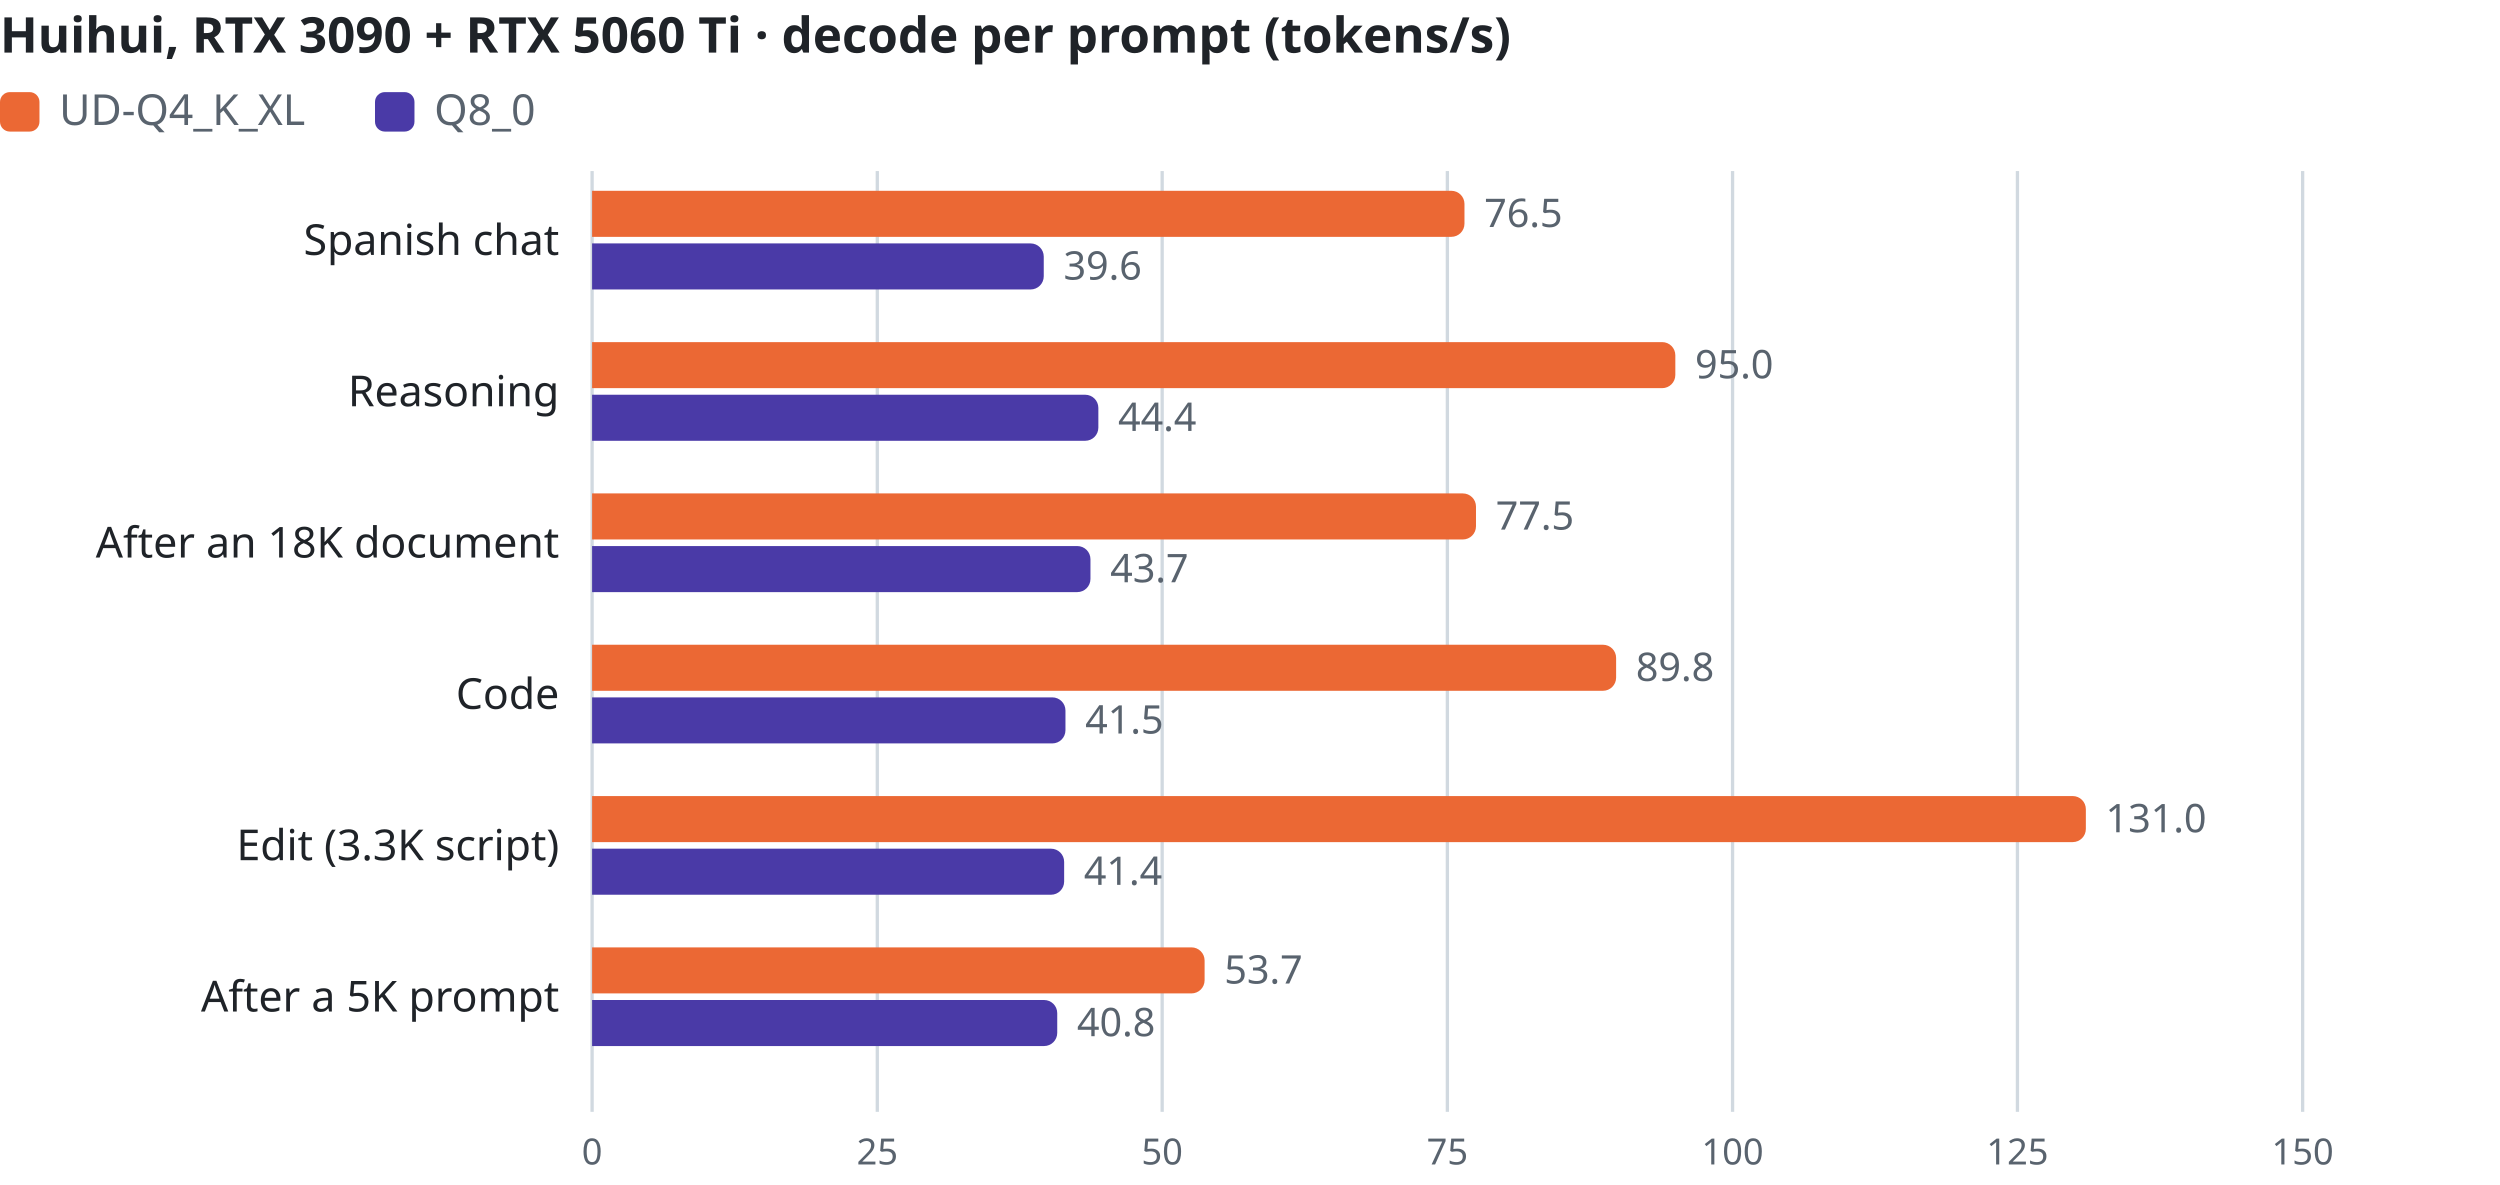
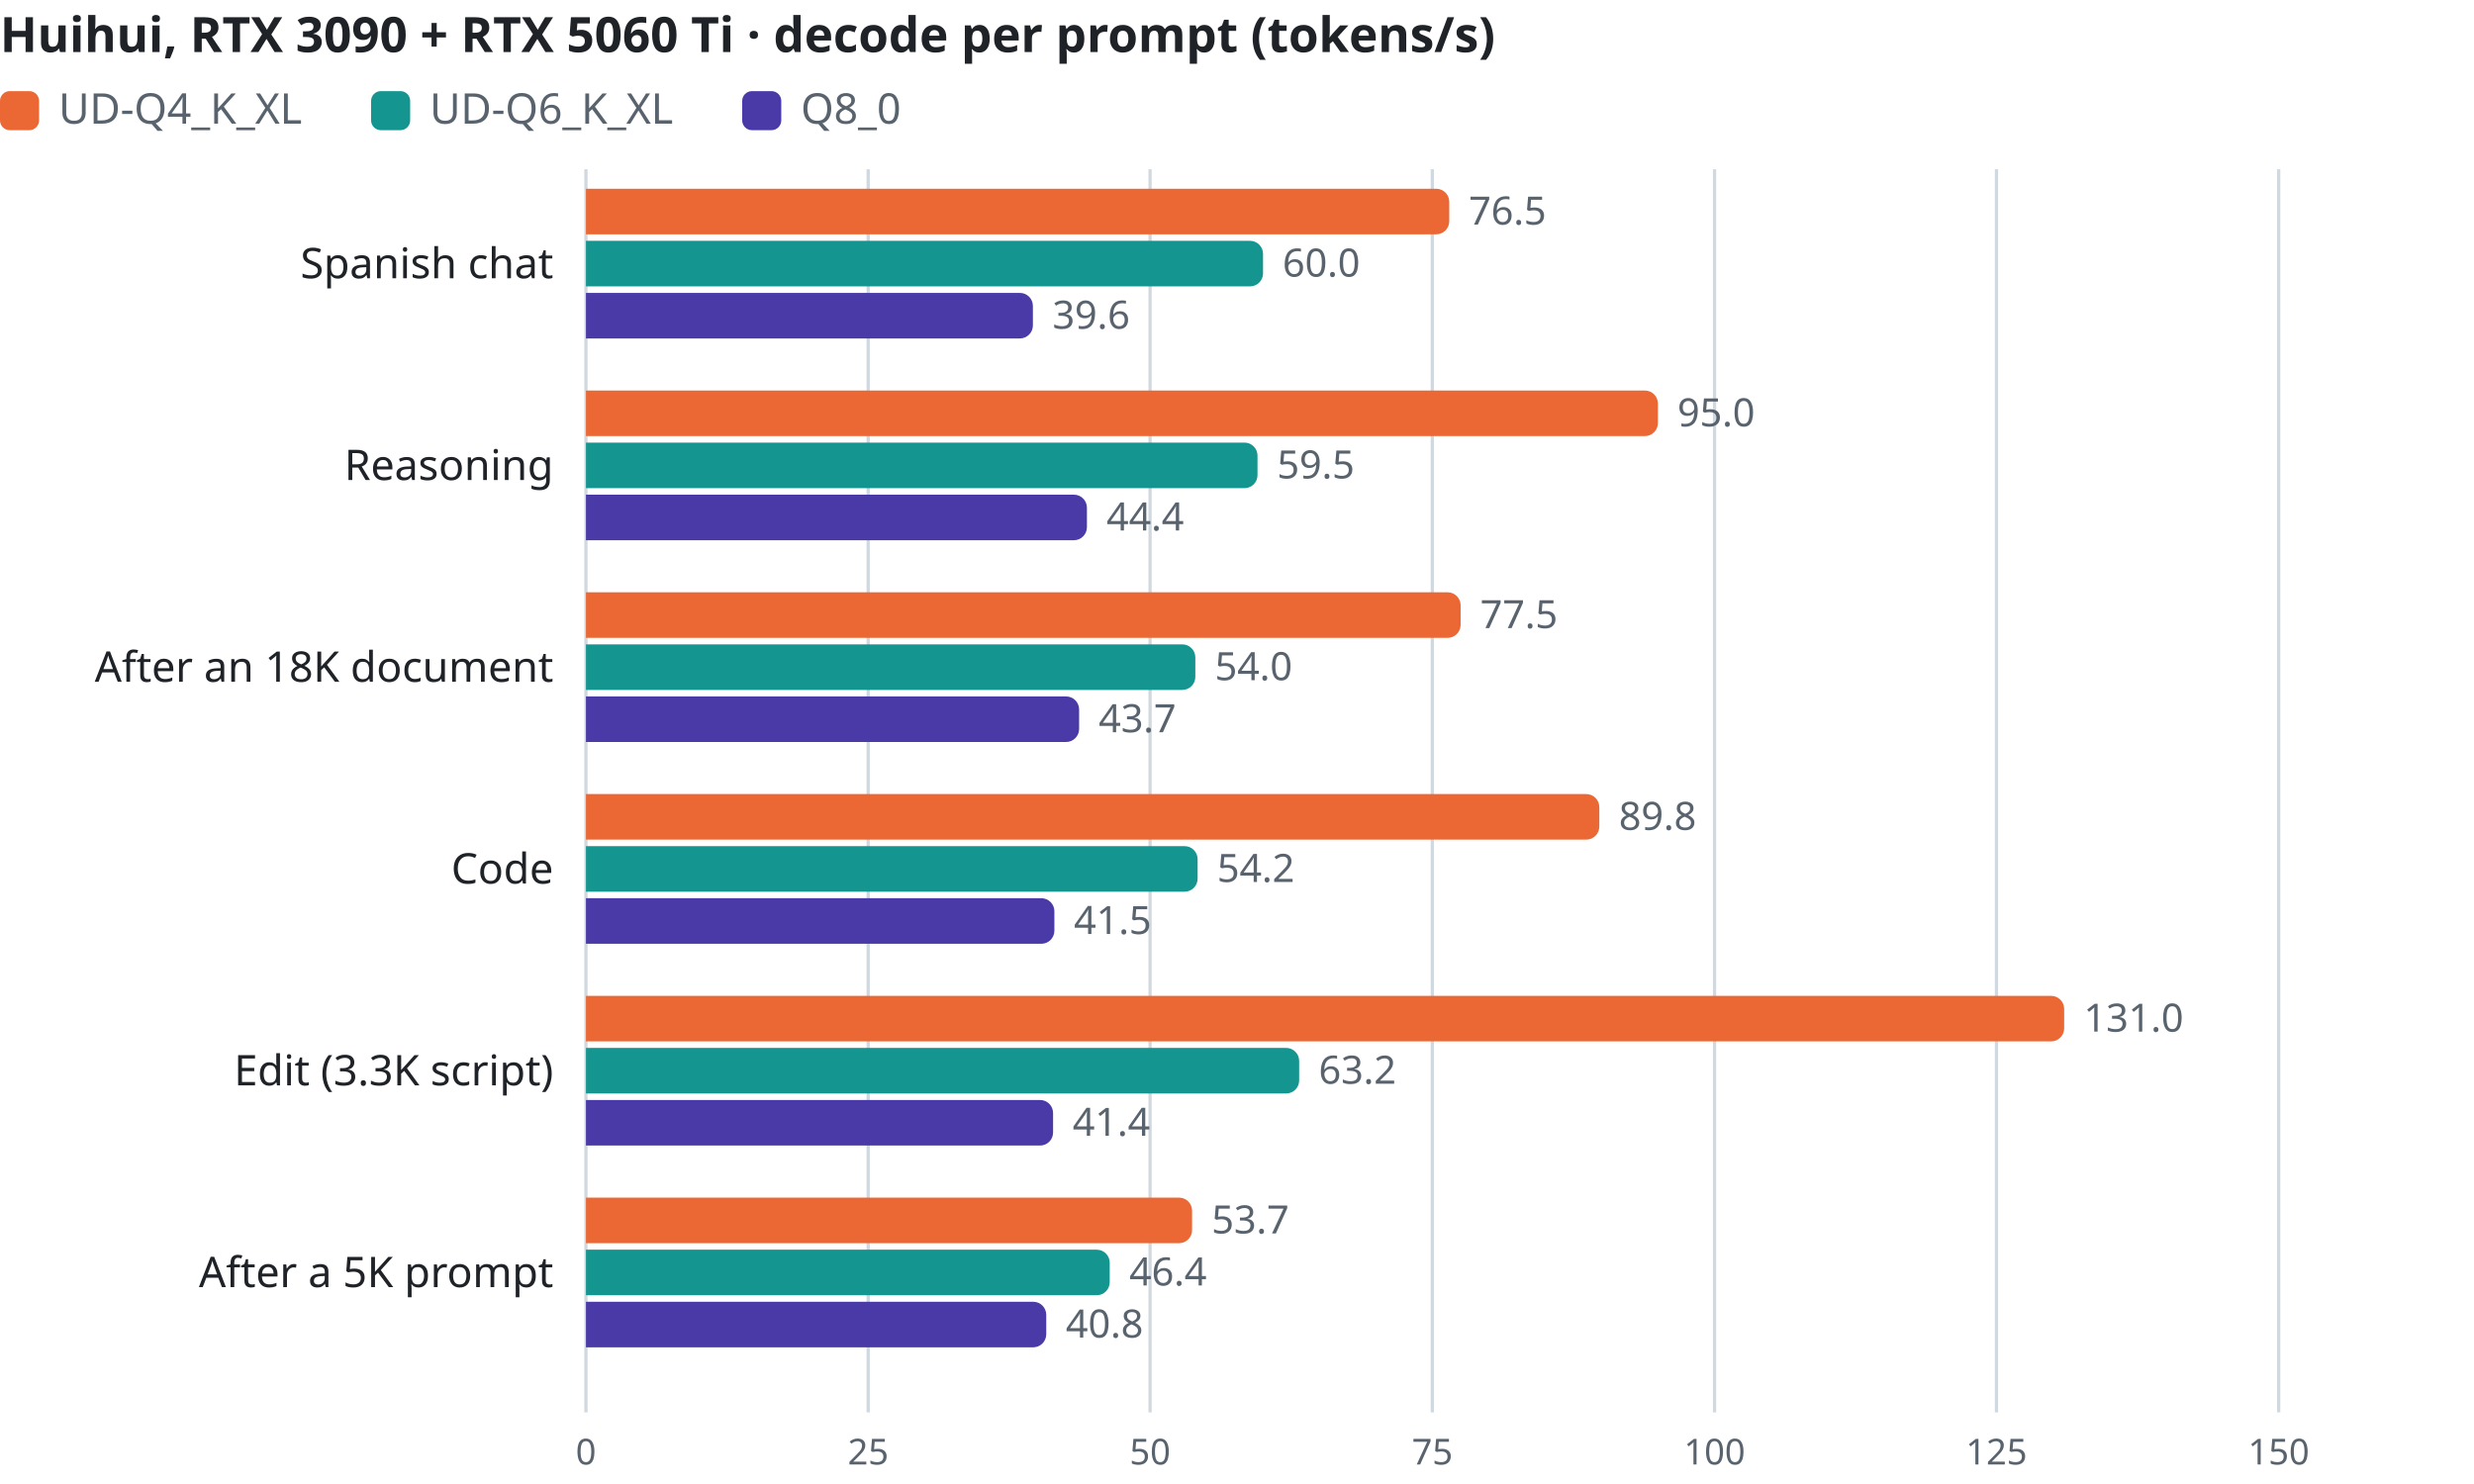
- <svg xmlns="http://www.w3.org/2000/svg" width="760" height="360" viewBox="0 0 760 360" role="img" aria-label="Huihui decode per prompt on both cards: UD-Q4_K_XL vs Q8_0" font-family="-apple-system,BlinkMacSystemFont,'Segoe UI','Noto Sans',Helvetica,Arial,sans-serif">
+ <svg xmlns="http://www.w3.org/2000/svg" width="760" height="456" viewBox="0 0 760 456" role="img" aria-label="Huihui decode per prompt on both cards: UD-Q4_K_XL, UD-Q6_K_XL and Q8_0" font-family="-apple-system,BlinkMacSystemFont,'Segoe UI','Noto Sans',Helvetica,Arial,sans-serif">
  <text x="0" y="16" font-size="15" font-weight="600" fill="#1f2328">Huihui, RTX 3090 + RTX 5060 Ti · decode per prompt (tokens/s)</text>
  <rect x="0" y="28" width="12" height="12" rx="3" fill="#eb6834" />
  <text x="18" y="38" font-size="13" fill="#59636e">UD-Q4_K_XL</text>
-   <rect x="114.0" y="28" width="12" height="12" rx="3" fill="#4a3aa7" />
-   <text x="132.0" y="38" font-size="13" fill="#59636e">Q8_0</text>
-   <line x1="180.0" y1="52" x2="180.0" y2="338" stroke="#d1d9e0" stroke-width="1" />
-   <text x="180.0" y="354" font-size="11" fill="#59636e" text-anchor="middle">0</text>
-   <line x1="266.7" y1="52" x2="266.7" y2="338" stroke="#d1d9e0" stroke-width="1" />
-   <text x="266.7" y="354" font-size="11" fill="#59636e" text-anchor="middle">25</text>
-   <line x1="353.3" y1="52" x2="353.3" y2="338" stroke="#d1d9e0" stroke-width="1" />
-   <text x="353.3" y="354" font-size="11" fill="#59636e" text-anchor="middle">50</text>
-   <line x1="440.0" y1="52" x2="440.0" y2="338" stroke="#d1d9e0" stroke-width="1" />
-   <text x="440.0" y="354" font-size="11" fill="#59636e" text-anchor="middle">75</text>
-   <line x1="526.7" y1="52" x2="526.7" y2="338" stroke="#d1d9e0" stroke-width="1" />
-   <text x="526.7" y="354" font-size="11" fill="#59636e" text-anchor="middle">100</text>
-   <line x1="613.3" y1="52" x2="613.3" y2="338" stroke="#d1d9e0" stroke-width="1" />
-   <text x="613.3" y="354" font-size="11" fill="#59636e" text-anchor="middle">125</text>
-   <line x1="700.0" y1="52" x2="700.0" y2="338" stroke="#d1d9e0" stroke-width="1" />
-   <text x="700.0" y="354" font-size="11" fill="#59636e" text-anchor="middle">150</text>
-   <text x="170" y="77.5" font-size="13" fill="#1f2328" text-anchor="end">Spanish chat</text>
+   <rect x="114.0" y="28" width="12" height="12" rx="3" fill="#14958f" />
+   <text x="132.0" y="38" font-size="13" fill="#59636e">UD-Q6_K_XL</text>
+   <rect x="228.0" y="28" width="12" height="12" rx="3" fill="#4a3aa7" />
+   <text x="246.0" y="38" font-size="13" fill="#59636e">Q8_0</text>
+   <line x1="180.0" y1="52" x2="180.0" y2="434" stroke="#d1d9e0" stroke-width="1" />
+   <text x="180.0" y="450" font-size="11" fill="#59636e" text-anchor="middle">0</text>
+   <line x1="266.7" y1="52" x2="266.7" y2="434" stroke="#d1d9e0" stroke-width="1" />
+   <text x="266.7" y="450" font-size="11" fill="#59636e" text-anchor="middle">25</text>
+   <line x1="353.3" y1="52" x2="353.3" y2="434" stroke="#d1d9e0" stroke-width="1" />
+   <text x="353.3" y="450" font-size="11" fill="#59636e" text-anchor="middle">50</text>
+   <line x1="440.0" y1="52" x2="440.0" y2="434" stroke="#d1d9e0" stroke-width="1" />
+   <text x="440.0" y="450" font-size="11" fill="#59636e" text-anchor="middle">75</text>
+   <line x1="526.7" y1="52" x2="526.7" y2="434" stroke="#d1d9e0" stroke-width="1" />
+   <text x="526.7" y="450" font-size="11" fill="#59636e" text-anchor="middle">100</text>
+   <line x1="613.3" y1="52" x2="613.3" y2="434" stroke="#d1d9e0" stroke-width="1" />
+   <text x="613.3" y="450" font-size="11" fill="#59636e" text-anchor="middle">125</text>
+   <line x1="700.0" y1="52" x2="700.0" y2="434" stroke="#d1d9e0" stroke-width="1" />
+   <text x="700.0" y="450" font-size="11" fill="#59636e" text-anchor="middle">150</text>
+   <text x="170" y="85.5" font-size="13" fill="#1f2328" text-anchor="end">Spanish chat</text>
  <path d="M180.0,58.0 h261.2 a4,4 0 0 1 4,4 v6.0 a4,4 0 0 1 -4,4 h-261.2 z" fill="#eb6834" />
  <text x="451.2" y="69" font-size="12" fill="#59636e">76.5</text>
-   <path d="M180.0,74.0 h133.3 a4,4 0 0 1 4,4 v6.0 a4,4 0 0 1 -4,4 h-133.3 z" fill="#4a3aa7" />
-   <text x="323.3" y="85" font-size="12" fill="#59636e">39.6</text>
-   <text x="170" y="123.5" font-size="13" fill="#1f2328" text-anchor="end">Reasoning</text>
-   <path d="M180.0,104.0 h325.3 a4,4 0 0 1 4,4 v6.0 a4,4 0 0 1 -4,4 h-325.3 z" fill="#eb6834" />
-   <text x="515.3" y="115" font-size="12" fill="#59636e">95.0</text>
-   <path d="M180.0,120.0 h149.9 a4,4 0 0 1 4,4 v6.0 a4,4 0 0 1 -4,4 h-149.9 z" fill="#4a3aa7" />
-   <text x="339.9" y="131" font-size="12" fill="#59636e">44.4</text>
-   <text x="170" y="169.5" font-size="13" fill="#1f2328" text-anchor="end">After an 18K document</text>
-   <path d="M180.0,150.0 h264.7 a4,4 0 0 1 4,4 v6.0 a4,4 0 0 1 -4,4 h-264.7 z" fill="#eb6834" />
-   <text x="454.7" y="161" font-size="12" fill="#59636e">77.5</text>
-   <path d="M180.0,166.0 h147.5 a4,4 0 0 1 4,4 v6.0 a4,4 0 0 1 -4,4 h-147.5 z" fill="#4a3aa7" />
-   <text x="337.5" y="177" font-size="12" fill="#59636e">43.7</text>
-   <text x="170" y="215.5" font-size="13" fill="#1f2328" text-anchor="end">Code</text>
-   <path d="M180.0,196.0 h307.3 a4,4 0 0 1 4,4 v6.0 a4,4 0 0 1 -4,4 h-307.3 z" fill="#eb6834" />
-   <text x="497.3" y="207" font-size="12" fill="#59636e">89.8</text>
-   <path d="M180.0,212.0 h139.9 a4,4 0 0 1 4,4 v6.0 a4,4 0 0 1 -4,4 h-139.9 z" fill="#4a3aa7" />
-   <text x="329.9" y="223" font-size="12" fill="#59636e">41.5</text>
-   <text x="170" y="261.5" font-size="13" fill="#1f2328" text-anchor="end">Edit (3.3K script)</text>
-   <path d="M180.0,242.0 h450.1 a4,4 0 0 1 4,4 v6.0 a4,4 0 0 1 -4,4 h-450.1 z" fill="#eb6834" />
-   <text x="640.1" y="253" font-size="12" fill="#59636e">131.0</text>
-   <path d="M180.0,258.0 h139.5 a4,4 0 0 1 4,4 v6.0 a4,4 0 0 1 -4,4 h-139.5 z" fill="#4a3aa7" />
-   <text x="329.5" y="269" font-size="12" fill="#59636e">41.4</text>
-   <text x="170" y="307.5" font-size="13" fill="#1f2328" text-anchor="end">After a 5K prompt</text>
-   <path d="M180.0,288.0 h182.2 a4,4 0 0 1 4,4 v6.0 a4,4 0 0 1 -4,4 h-182.2 z" fill="#eb6834" />
-   <text x="372.2" y="299" font-size="12" fill="#59636e">53.7</text>
-   <path d="M180.0,304.0 h137.4 a4,4 0 0 1 4,4 v6.0 a4,4 0 0 1 -4,4 h-137.4 z" fill="#4a3aa7" />
-   <text x="327.4" y="315" font-size="12" fill="#59636e">40.8</text>
+   <path d="M180.0,74.0 h204.0 a4,4 0 0 1 4,4 v6.0 a4,4 0 0 1 -4,4 h-204.0 z" fill="#14958f" />
+   <text x="394.0" y="85" font-size="12" fill="#59636e">60.0</text>
+   <path d="M180.0,90.0 h133.3 a4,4 0 0 1 4,4 v6.0 a4,4 0 0 1 -4,4 h-133.3 z" fill="#4a3aa7" />
+   <text x="323.3" y="101" font-size="12" fill="#59636e">39.6</text>
+   <text x="170" y="147.5" font-size="13" fill="#1f2328" text-anchor="end">Reasoning</text>
+   <path d="M180.0,120.0 h325.3 a4,4 0 0 1 4,4 v6.0 a4,4 0 0 1 -4,4 h-325.3 z" fill="#eb6834" />
+   <text x="515.3" y="131" font-size="12" fill="#59636e">95.0</text>
+   <path d="M180.0,136.0 h202.3 a4,4 0 0 1 4,4 v6.0 a4,4 0 0 1 -4,4 h-202.3 z" fill="#14958f" />
+   <text x="392.3" y="147" font-size="12" fill="#59636e">59.5</text>
+   <path d="M180.0,152.0 h149.9 a4,4 0 0 1 4,4 v6.0 a4,4 0 0 1 -4,4 h-149.9 z" fill="#4a3aa7" />
+   <text x="339.9" y="163" font-size="12" fill="#59636e">44.4</text>
+   <text x="170" y="209.5" font-size="13" fill="#1f2328" text-anchor="end">After an 18K document</text>
+   <path d="M180.0,182.0 h264.7 a4,4 0 0 1 4,4 v6.0 a4,4 0 0 1 -4,4 h-264.7 z" fill="#eb6834" />
+   <text x="454.7" y="193" font-size="12" fill="#59636e">77.5</text>
+   <path d="M180.0,198.0 h183.2 a4,4 0 0 1 4,4 v6.0 a4,4 0 0 1 -4,4 h-183.2 z" fill="#14958f" />
+   <text x="373.2" y="209" font-size="12" fill="#59636e">54.0</text>
+   <path d="M180.0,214.0 h147.5 a4,4 0 0 1 4,4 v6.0 a4,4 0 0 1 -4,4 h-147.5 z" fill="#4a3aa7" />
+   <text x="337.5" y="225" font-size="12" fill="#59636e">43.7</text>
+   <text x="170" y="271.5" font-size="13" fill="#1f2328" text-anchor="end">Code</text>
+   <path d="M180.0,244.0 h307.3 a4,4 0 0 1 4,4 v6.0 a4,4 0 0 1 -4,4 h-307.3 z" fill="#eb6834" />
+   <text x="497.3" y="255" font-size="12" fill="#59636e">89.8</text>
+   <path d="M180.0,260.0 h183.9 a4,4 0 0 1 4,4 v6.0 a4,4 0 0 1 -4,4 h-183.9 z" fill="#14958f" />
+   <text x="373.9" y="271" font-size="12" fill="#59636e">54.2</text>
+   <path d="M180.0,276.0 h139.9 a4,4 0 0 1 4,4 v6.0 a4,4 0 0 1 -4,4 h-139.9 z" fill="#4a3aa7" />
+   <text x="329.9" y="287" font-size="12" fill="#59636e">41.5</text>
+   <text x="170" y="333.5" font-size="13" fill="#1f2328" text-anchor="end">Edit (3.3K script)</text>
+   <path d="M180.0,306.0 h450.1 a4,4 0 0 1 4,4 v6.0 a4,4 0 0 1 -4,4 h-450.1 z" fill="#eb6834" />
+   <text x="640.1" y="317" font-size="12" fill="#59636e">131.0</text>
+   <path d="M180.0,322.0 h215.1 a4,4 0 0 1 4,4 v6.0 a4,4 0 0 1 -4,4 h-215.1 z" fill="#14958f" />
+   <text x="405.1" y="333" font-size="12" fill="#59636e">63.2</text>
+   <path d="M180.0,338.0 h139.5 a4,4 0 0 1 4,4 v6.0 a4,4 0 0 1 -4,4 h-139.5 z" fill="#4a3aa7" />
+   <text x="329.5" y="349" font-size="12" fill="#59636e">41.4</text>
+   <text x="170" y="395.5" font-size="13" fill="#1f2328" text-anchor="end">After a 5K prompt</text>
+   <path d="M180.0,368.0 h182.2 a4,4 0 0 1 4,4 v6.0 a4,4 0 0 1 -4,4 h-182.2 z" fill="#eb6834" />
+   <text x="372.2" y="379" font-size="12" fill="#59636e">53.7</text>
+   <path d="M180.0,384.0 h156.9 a4,4 0 0 1 4,4 v6.0 a4,4 0 0 1 -4,4 h-156.9 z" fill="#14958f" />
+   <text x="346.9" y="395" font-size="12" fill="#59636e">46.4</text>
+   <path d="M180.0,400.0 h137.4 a4,4 0 0 1 4,4 v6.0 a4,4 0 0 1 -4,4 h-137.4 z" fill="#4a3aa7" />
+   <text x="327.4" y="411" font-size="12" fill="#59636e">40.8</text>
</svg>
